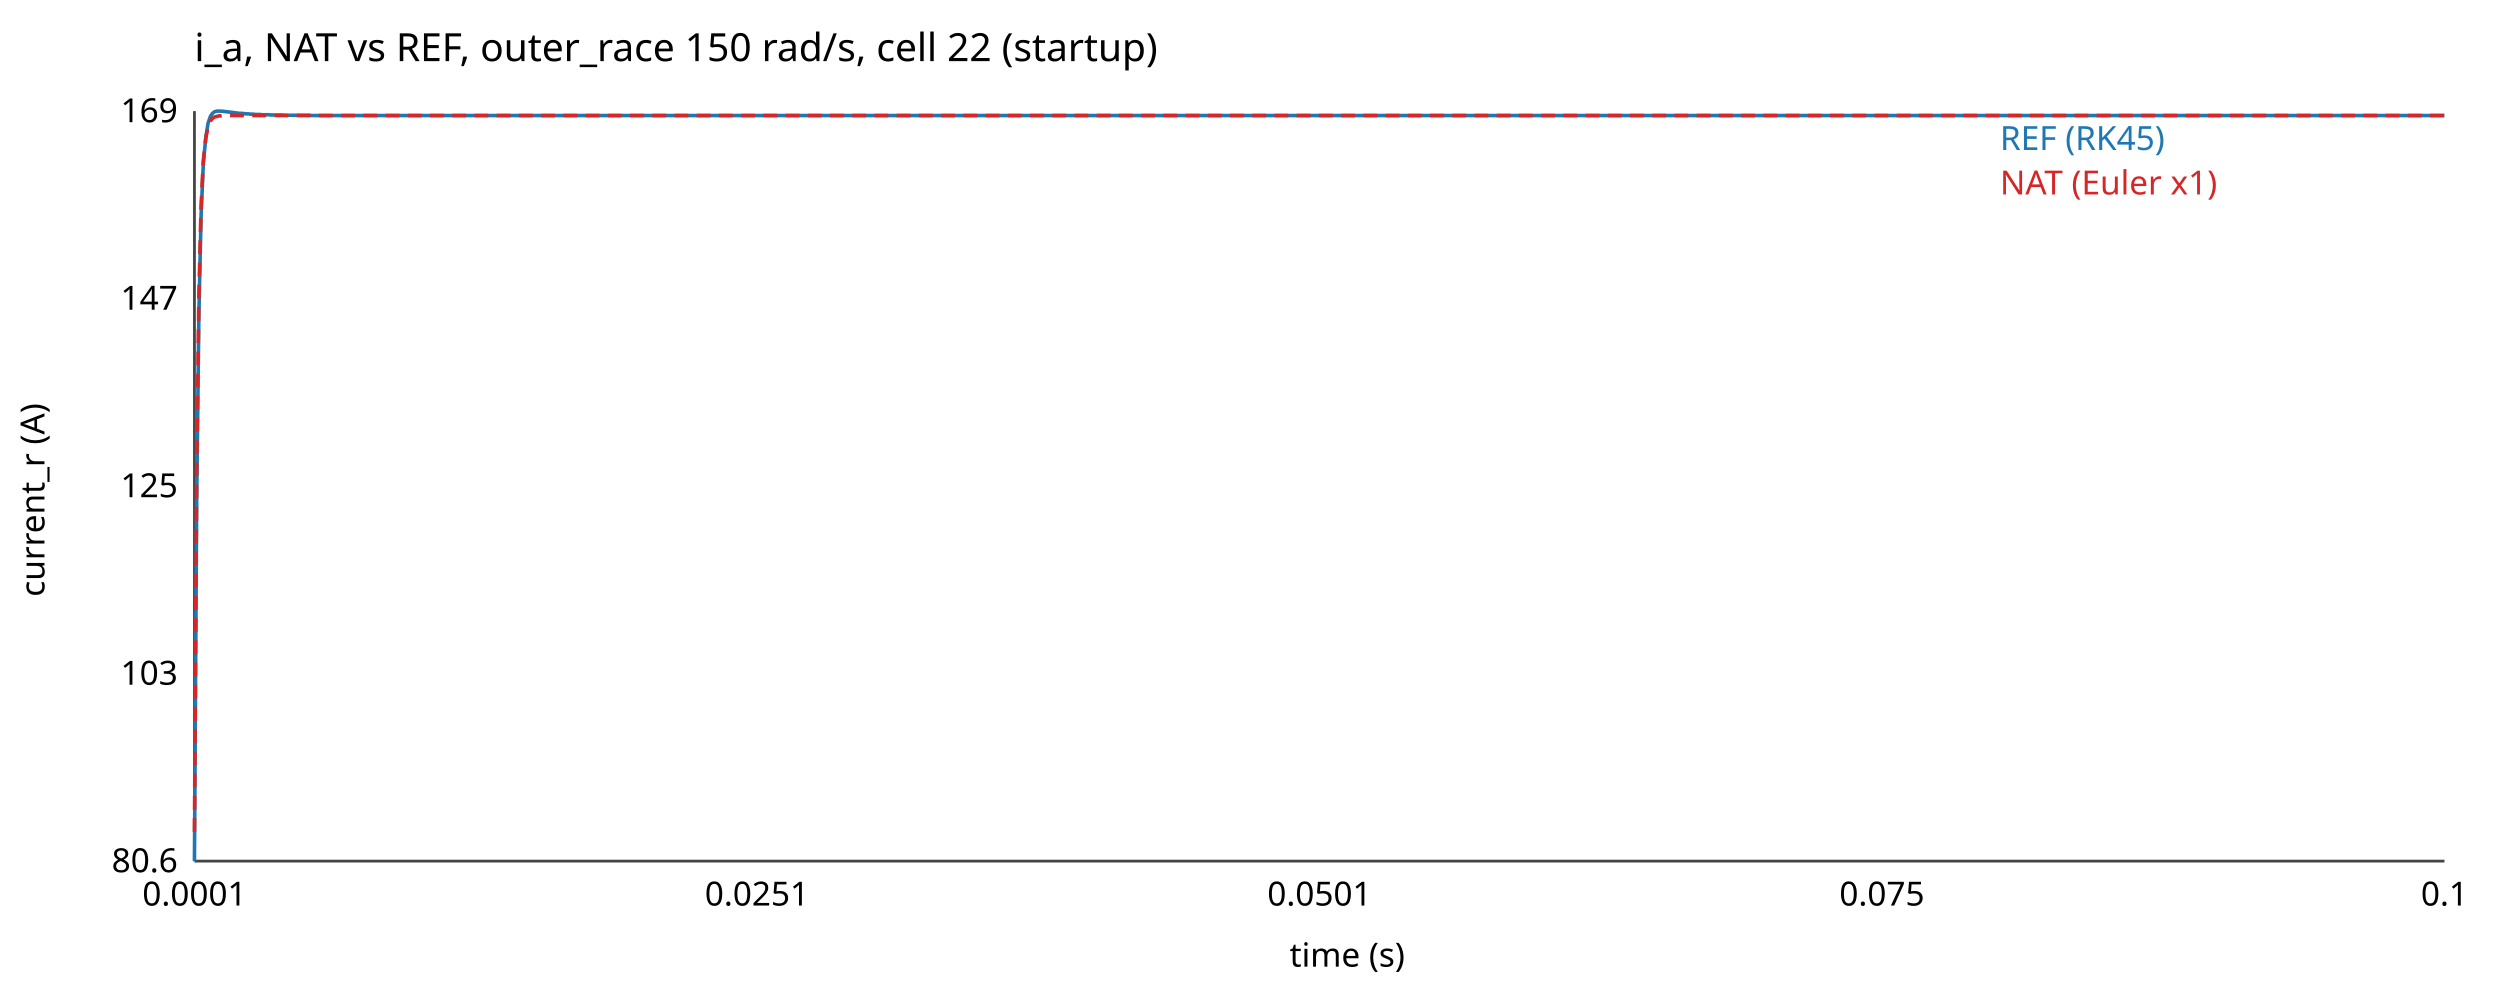
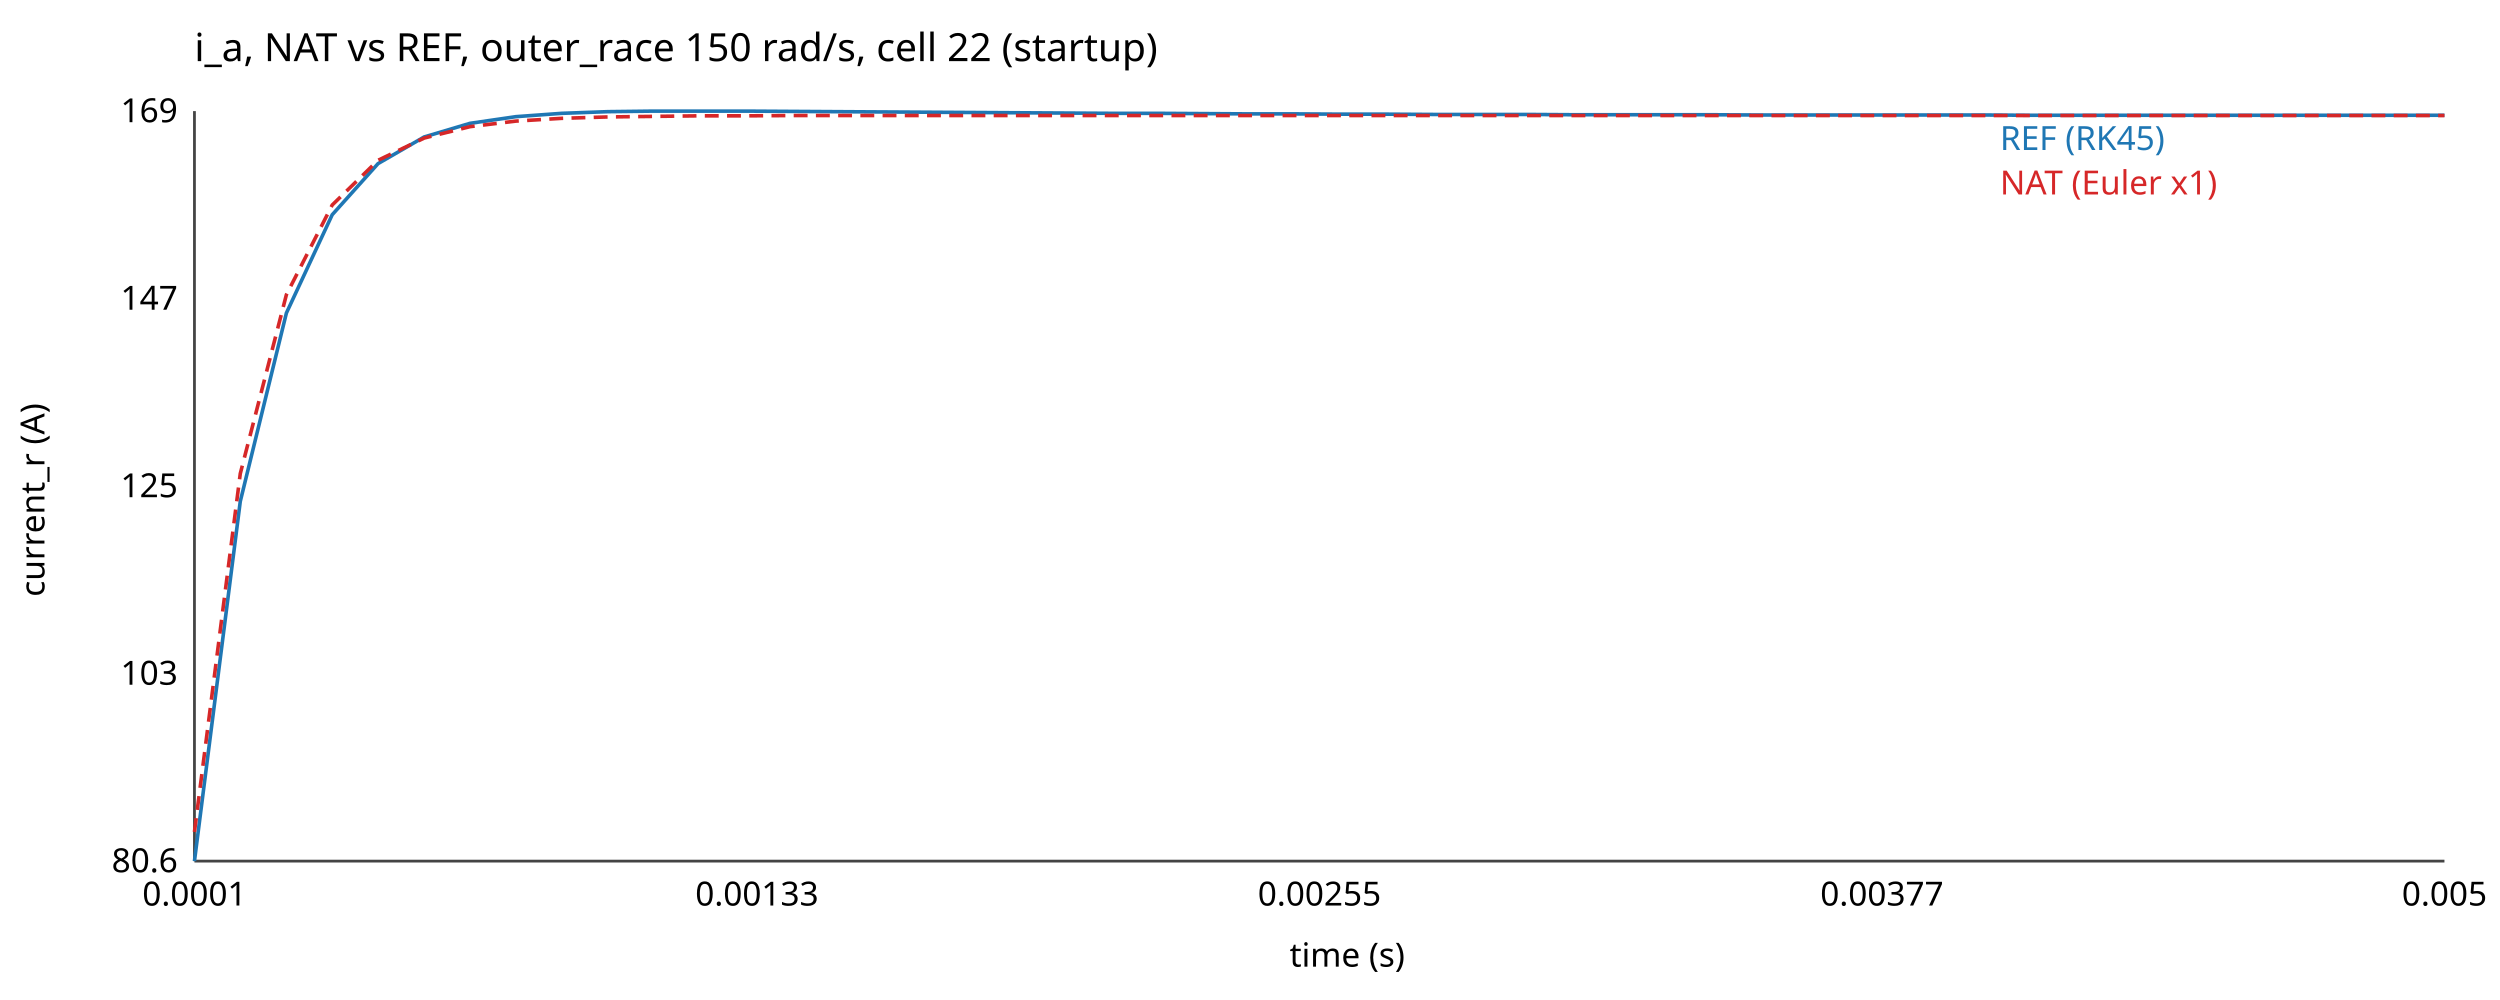
<svg xmlns="http://www.w3.org/2000/svg" width="900" height="360" font-family="sans-serif" font-size="12">
  <rect width="100%" height="100%" fill="white" />
  <text x="70" y="22" font-size="14">i_a, NAT vs REF, outer_race 150 rad/s, cell 22 (startup)</text>
  <line x1="70" y1="310" x2="880" y2="310" stroke="#444" />
  <line x1="70" y1="40" x2="70" y2="310" stroke="#444" />
  <text x="485.0" y="348" text-anchor="middle">time (s)</text>
  <text x="16" y="180.0" transform="rotate(-90 16 180.0)" text-anchor="middle">current_r (A)</text>
  <text x="70.0" y="326" text-anchor="middle">0.0001</text>
  <text x="64" y="314.0" text-anchor="end">80.6</text>
-   <text x="272.5" y="326" text-anchor="middle">0.0251</text>
+   <text x="272.5" y="326" text-anchor="middle">0.00133</text>
  <text x="64" y="246.5" text-anchor="end">103</text>
-   <text x="475.0" y="326" text-anchor="middle">0.0501</text>
+   <text x="475.0" y="326" text-anchor="middle">0.00255</text>
  <text x="64" y="179" text-anchor="end">125</text>
-   <text x="677.5" y="326" text-anchor="middle">0.075</text>
+   <text x="677.5" y="326" text-anchor="middle">0.00377</text>
  <text x="64" y="111.5" text-anchor="end">147</text>
-   <text x="880.0" y="326" text-anchor="middle">0.1</text>
+   <text x="880.0" y="326" text-anchor="middle">0.005</text>
  <text x="64" y="44.0" text-anchor="end">169</text>
-   <polyline fill="none" stroke="#1f77b4" stroke-width="1.3" points="70.0,310.0 70.8,180.5 71.6,112.7 72.4,77.3 73.2,58.9 74.1,49.3 74.9,44.4 75.7,42.0 76.5,40.8 77.3,40.2 78.1,40.0 78.9,40.0 79.7,40.0 80.5,40.1 81.4,40.2 82.2,40.3 83.0,40.4 83.8,40.5 84.6,40.6 85.4,40.7 86.2,40.8 87.0,40.8 87.8,40.9 88.6,41.0 89.5,41.0 90.3,41.1 91.1,41.1 91.9,41.2 92.7,41.2 93.5,41.2 94.3,41.3 95.1,41.3 95.9,41.3 96.8,41.3 97.6,41.4 98.4,41.4 99.2,41.4 100.0,41.4 100.8,41.4 101.6,41.4 102.4,41.5 103.2,41.5 104.1,41.5 104.9,41.5 105.7,41.5 106.5,41.5 107.3,41.5 108.1,41.5 108.9,41.5 109.7,41.5 110.5,41.5 111.4,41.5 112.2,41.6 113.0,41.6 113.8,41.6 114.6,41.6 115.4,41.6 116.2,41.6 117.0,41.6 117.8,41.6 118.6,41.6 119.5,41.6 120.3,41.6 121.1,41.6 121.9,41.6 122.7,41.6 123.5,41.6 124.3,41.6 125.1,41.6 125.9,41.6 126.8,41.6 127.6,41.6 128.4,41.6 129.2,41.6 130.0,41.6 130.8,41.6 131.6,41.6 132.4,41.6 133.2,41.6 134.1,41.6 134.9,41.6 135.7,41.6 136.5,41.6 137.3,41.6 138.1,41.6 138.9,41.6 139.7,41.6 140.5,41.6 141.4,41.6 142.2,41.6 143.0,41.6 143.8,41.6 144.6,41.6 145.4,41.6 146.2,41.6 147.0,41.6 147.8,41.6 148.6,41.6 149.5,41.6 150.3,41.6 151.1,41.6 151.9,41.6 152.7,41.6 153.5,41.6 154.3,41.6 155.1,41.6 155.9,41.6 156.8,41.6 157.6,41.6 158.4,41.6 159.2,41.6 160.0,41.6 160.8,41.6 161.6,41.6 162.4,41.6 163.2,41.6 164.1,41.6 164.9,41.6 165.7,41.6 166.5,41.6 167.3,41.6 168.1,41.6 168.9,41.6 169.7,41.6 170.5,41.6 171.4,41.6 172.2,41.6 173.0,41.6 173.8,41.6 174.6,41.6 175.4,41.6 176.2,41.6 177.0,41.6 177.8,41.6 178.6,41.6 179.5,41.6 180.3,41.6 181.1,41.6 181.9,41.6 182.7,41.6 183.5,41.6 184.3,41.6 185.1,41.6 185.9,41.6 186.8,41.6 187.6,41.6 188.4,41.6 189.2,41.6 190.0,41.6 190.8,41.6 191.6,41.6 192.4,41.6 193.2,41.6 194.1,41.6 194.9,41.6 195.7,41.6 196.5,41.6 197.3,41.6 198.1,41.6 198.9,41.6 199.7,41.6 200.5,41.6 201.4,41.6 202.2,41.6 203.0,41.6 203.8,41.6 204.6,41.6 205.4,41.6 206.2,41.6 207.0,41.6 207.8,41.6 208.6,41.6 209.5,41.6 210.3,41.6 211.1,41.6 211.9,41.6 212.7,41.6 213.5,41.6 214.3,41.6 215.1,41.6 215.9,41.6 216.8,41.6 217.6,41.6 218.4,41.6 219.2,41.6 220.0,41.6 220.8,41.6 221.6,41.6 222.4,41.6 223.2,41.6 224.1,41.6 224.9,41.6 225.7,41.6 226.5,41.6 227.3,41.6 228.1,41.6 228.9,41.6 229.7,41.6 230.5,41.6 231.4,41.6 232.2,41.6 233.0,41.6 233.8,41.6 234.6,41.6 235.4,41.6 236.2,41.6 237.0,41.6 237.8,41.6 238.6,41.6 239.5,41.6 240.3,41.6 241.1,41.6 241.9,41.6 242.7,41.6 243.5,41.6 244.3,41.6 245.1,41.6 245.9,41.6 246.8,41.6 247.6,41.6 248.4,41.6 249.2,41.6 250.0,41.6 250.8,41.6 251.6,41.6 252.4,41.6 253.2,41.6 254.1,41.6 254.9,41.6 255.7,41.6 256.5,41.6 257.3,41.6 258.1,41.6 258.9,41.6 259.7,41.6 260.5,41.6 261.4,41.6 262.2,41.6 263.0,41.6 263.8,41.6 264.6,41.6 265.4,41.6 266.2,41.6 267.0,41.6 267.8,41.6 268.6,41.6 269.5,41.6 270.3,41.6 271.1,41.6 271.9,41.6 272.7,41.6 273.5,41.6 274.3,41.6 275.1,41.6 275.9,41.6 276.8,41.6 277.6,41.6 278.4,41.6 279.2,41.6 280.0,41.6 280.8,41.6 281.6,41.6 282.4,41.6 283.2,41.6 284.1,41.6 284.9,41.6 285.7,41.6 286.5,41.6 287.3,41.6 288.1,41.6 288.9,41.6 289.7,41.6 290.5,41.6 291.4,41.6 292.2,41.6 293.0,41.6 293.8,41.6 294.6,41.6 295.4,41.6 296.2,41.6 297.0,41.6 297.8,41.6 298.6,41.6 299.5,41.6 300.3,41.6 301.1,41.6 301.9,41.6 302.7,41.6 303.5,41.6 304.3,41.6 305.1,41.6 305.9,41.6 306.8,41.6 307.6,41.6 308.4,41.6 309.2,41.6 310.0,41.6 310.8,41.6 311.6,41.6 312.4,41.6 313.2,41.6 314.1,41.6 314.9,41.6 315.7,41.6 316.5,41.6 317.3,41.6 318.1,41.6 318.9,41.6 319.7,41.6 320.5,41.6 321.4,41.6 322.2,41.6 323.0,41.6 323.8,41.6 324.6,41.6 325.4,41.6 326.2,41.6 327.0,41.6 327.8,41.6 328.6,41.6 329.5,41.6 330.3,41.6 331.1,41.6 331.9,41.6 332.7,41.6 333.5,41.6 334.3,41.6 335.1,41.6 335.9,41.6 336.8,41.6 337.6,41.6 338.4,41.6 339.2,41.6 340.0,41.6 340.8,41.6 341.6,41.6 342.4,41.6 343.2,41.6 344.1,41.6 344.9,41.6 345.7,41.6 346.5,41.6 347.3,41.6 348.1,41.6 348.9,41.6 349.7,41.6 350.5,41.6 351.4,41.6 352.2,41.6 353.0,41.6 353.8,41.6 354.6,41.6 355.4,41.6 356.2,41.6 357.0,41.6 357.8,41.6 358.6,41.6 359.5,41.6 360.3,41.6 361.1,41.6 361.9,41.6 362.7,41.6 363.5,41.6 364.3,41.6 365.1,41.6 365.9,41.6 366.8,41.6 367.6,41.6 368.4,41.6 369.2,41.6 370.0,41.6 370.8,41.6 371.6,41.6 372.4,41.6 373.2,41.6 374.1,41.6 374.9,41.6 375.7,41.6 376.5,41.6 377.3,41.6 378.1,41.6 378.9,41.6 379.7,41.6 380.5,41.6 381.4,41.6 382.2,41.6 383.0,41.6 383.8,41.6 384.6,41.6 385.4,41.6 386.2,41.6 387.0,41.6 387.8,41.6 388.6,41.6 389.5,41.6 390.3,41.6 391.1,41.6 391.9,41.6 392.7,41.6 393.5,41.6 394.3,41.6 395.1,41.6 395.9,41.6 396.8,41.6 397.6,41.6 398.4,41.6 399.2,41.6 400.0,41.6 400.8,41.6 401.6,41.6 402.4,41.6 403.2,41.6 404.1,41.6 404.9,41.6 405.7,41.6 406.5,41.6 407.3,41.6 408.1,41.6 408.9,41.6 409.7,41.6 410.5,41.6 411.4,41.6 412.2,41.6 413.0,41.6 413.8,41.6 414.6,41.6 415.4,41.6 416.2,41.6 417.0,41.6 417.8,41.6 418.6,41.6 419.5,41.6 420.3,41.6 421.1,41.6 421.9,41.6 422.7,41.6 423.5,41.6 424.3,41.6 425.1,41.6 425.9,41.6 426.8,41.6 427.6,41.6 428.4,41.6 429.2,41.6 430.0,41.6 430.8,41.6 431.6,41.6 432.4,41.6 433.2,41.6 434.1,41.6 434.9,41.6 435.7,41.6 436.5,41.6 437.3,41.6 438.1,41.6 438.9,41.6 439.7,41.6 440.5,41.6 441.4,41.6 442.2,41.6 443.0,41.6 443.8,41.6 444.6,41.6 445.4,41.6 446.2,41.6 447.0,41.6 447.8,41.6 448.6,41.6 449.5,41.6 450.3,41.6 451.1,41.6 451.9,41.6 452.7,41.6 453.5,41.6 454.3,41.6 455.1,41.6 455.9,41.6 456.8,41.6 457.6,41.6 458.4,41.6 459.2,41.6 460.0,41.6 460.8,41.6 461.6,41.6 462.4,41.6 463.2,41.6 464.1,41.6 464.9,41.6 465.7,41.6 466.5,41.6 467.3,41.6 468.1,41.6 468.9,41.6 469.7,41.6 470.5,41.6 471.4,41.6 472.2,41.6 473.0,41.6 473.8,41.6 474.6,41.6 475.4,41.6 476.2,41.6 477.0,41.6 477.8,41.6 478.6,41.6 479.5,41.6 480.3,41.6 481.1,41.6 481.9,41.6 482.7,41.6 483.5,41.6 484.3,41.6 485.1,41.6 485.9,41.6 486.8,41.6 487.6,41.6 488.4,41.6 489.2,41.6 490.0,41.6 490.8,41.6 491.6,41.6 492.4,41.6 493.2,41.6 494.1,41.6 494.9,41.6 495.7,41.6 496.5,41.6 497.3,41.6 498.1,41.6 498.9,41.6 499.7,41.6 500.5,41.6 501.4,41.6 502.2,41.6 503.0,41.6 503.8,41.6 504.6,41.6 505.4,41.6 506.2,41.6 507.0,41.6 507.8,41.6 508.6,41.6 509.5,41.6 510.3,41.6 511.1,41.6 511.9,41.6 512.7,41.6 513.5,41.6 514.3,41.6 515.1,41.6 515.9,41.6 516.8,41.6 517.6,41.6 518.4,41.6 519.2,41.6 520.0,41.6 520.8,41.6 521.6,41.6 522.4,41.6 523.2,41.6 524.1,41.6 524.9,41.6 525.7,41.6 526.5,41.6 527.3,41.6 528.1,41.6 528.9,41.6 529.7,41.6 530.5,41.6 531.4,41.6 532.2,41.6 533.0,41.6 533.8,41.6 534.6,41.6 535.4,41.6 536.2,41.6 537.0,41.6 537.8,41.6 538.6,41.6 539.5,41.6 540.3,41.6 541.1,41.6 541.9,41.6 542.7,41.6 543.5,41.6 544.3,41.6 545.1,41.6 545.9,41.6 546.8,41.6 547.6,41.6 548.4,41.6 549.2,41.6 550.0,41.6 550.8,41.6 551.6,41.6 552.4,41.6 553.2,41.6 554.1,41.6 554.9,41.6 555.7,41.6 556.5,41.6 557.3,41.6 558.1,41.6 558.9,41.6 559.7,41.6 560.5,41.6 561.4,41.6 562.2,41.6 563.0,41.6 563.8,41.6 564.6,41.6 565.4,41.6 566.2,41.6 567.0,41.6 567.8,41.6 568.6,41.6 569.5,41.6 570.3,41.6 571.1,41.6 571.9,41.6 572.7,41.6 573.5,41.6 574.3,41.6 575.1,41.6 575.9,41.6 576.8,41.6 577.6,41.6 578.4,41.6 579.2,41.6 580.0,41.6 580.8,41.6 581.6,41.6 582.4,41.6 583.2,41.6 584.1,41.6 584.9,41.6 585.7,41.6 586.5,41.6 587.3,41.6 588.1,41.6 588.9,41.6 589.7,41.6 590.5,41.6 591.4,41.6 592.2,41.6 593.0,41.6 593.8,41.6 594.6,41.6 595.4,41.6 596.2,41.6 597.0,41.6 597.8,41.6 598.6,41.6 599.5,41.6 600.3,41.6 601.1,41.6 601.9,41.6 602.7,41.6 603.5,41.6 604.3,41.6 605.1,41.6 605.9,41.6 606.8,41.6 607.6,41.6 608.4,41.6 609.2,41.6 610.0,41.6 610.8,41.6 611.6,41.6 612.4,41.6 613.2,41.6 614.1,41.6 614.9,41.6 615.7,41.6 616.5,41.6 617.3,41.6 618.1,41.6 618.9,41.6 619.7,41.6 620.5,41.6 621.4,41.6 622.2,41.6 623.0,41.6 623.8,41.6 624.6,41.6 625.4,41.6 626.2,41.6 627.0,41.6 627.8,41.6 628.6,41.6 629.5,41.6 630.3,41.6 631.1,41.6 631.9,41.6 632.7,41.6 633.5,41.6 634.3,41.6 635.1,41.6 635.9,41.6 636.8,41.6 637.6,41.6 638.4,41.6 639.2,41.6 640.0,41.6 640.8,41.6 641.6,41.6 642.4,41.6 643.2,41.6 644.1,41.6 644.9,41.6 645.7,41.6 646.5,41.6 647.3,41.6 648.1,41.6 648.9,41.6 649.7,41.6 650.5,41.6 651.4,41.6 652.2,41.6 653.0,41.6 653.8,41.6 654.6,41.6 655.4,41.6 656.2,41.6 657.0,41.6 657.8,41.6 658.6,41.6 659.5,41.6 660.3,41.6 661.1,41.6 661.9,41.6 662.7,41.6 663.5,41.6 664.3,41.6 665.1,41.6 665.9,41.6 666.8,41.6 667.6,41.6 668.4,41.6 669.2,41.6 670.0,41.6 670.8,41.6 671.6,41.6 672.4,41.6 673.2,41.6 674.1,41.6 674.9,41.6 675.7,41.6 676.5,41.6 677.3,41.6 678.1,41.6 678.9,41.6 679.7,41.6 680.5,41.6 681.4,41.6 682.2,41.6 683.0,41.6 683.8,41.6 684.6,41.6 685.4,41.6 686.2,41.6 687.0,41.6 687.8,41.6 688.6,41.6 689.5,41.6 690.3,41.6 691.1,41.6 691.9,41.6 692.7,41.6 693.5,41.6 694.3,41.6 695.1,41.6 695.9,41.6 696.8,41.6 697.6,41.6 698.4,41.6 699.2,41.6 700.0,41.6 700.8,41.6 701.6,41.6 702.4,41.6 703.2,41.6 704.1,41.6 704.9,41.6 705.7,41.6 706.5,41.6 707.3,41.6 708.1,41.6 708.9,41.6 709.7,41.6 710.5,41.6 711.4,41.6 712.2,41.6 713.0,41.6 713.8,41.6 714.6,41.6 715.4,41.6 716.2,41.6 717.0,41.6 717.8,41.6 718.6,41.6 719.5,41.6 720.3,41.6 721.1,41.6 721.9,41.6 722.7,41.6 723.5,41.6 724.3,41.6 725.1,41.6 725.9,41.6 726.8,41.6 727.6,41.6 728.4,41.6 729.2,41.6 730.0,41.6 730.8,41.6 731.6,41.6 732.4,41.6 733.2,41.6 734.1,41.6 734.9,41.6 735.7,41.6 736.5,41.6 737.3,41.6 738.1,41.6 738.9,41.6 739.7,41.6 740.5,41.6 741.4,41.6 742.2,41.6 743.0,41.6 743.8,41.6 744.6,41.6 745.4,41.6 746.2,41.6 747.0,41.6 747.8,41.6 748.6,41.6 749.5,41.6 750.3,41.6 751.1,41.6 751.9,41.6 752.7,41.6 753.5,41.6 754.3,41.6 755.1,41.6 755.9,41.6 756.8,41.6 757.6,41.6 758.4,41.6 759.2,41.6 760.0,41.6 760.8,41.6 761.6,41.6 762.4,41.6 763.2,41.6 764.1,41.6 764.9,41.6 765.7,41.6 766.5,41.6 767.3,41.6 768.1,41.6 768.9,41.6 769.7,41.6 770.5,41.6 771.4,41.6 772.2,41.6 773.0,41.6 773.8,41.6 774.6,41.6 775.4,41.6 776.2,41.6 777.0,41.6 777.8,41.6 778.6,41.6 779.5,41.6 780.3,41.6 781.1,41.6 781.9,41.6 782.7,41.6 783.5,41.6 784.3,41.6 785.1,41.6 785.9,41.6 786.8,41.6 787.6,41.6 788.4,41.6 789.2,41.6 790.0,41.6 790.8,41.6 791.6,41.6 792.4,41.6 793.2,41.6 794.1,41.6 794.9,41.6 795.7,41.6 796.5,41.6 797.3,41.6 798.1,41.6 798.9,41.6 799.7,41.6 800.5,41.6 801.4,41.6 802.2,41.6 803.0,41.6 803.8,41.6 804.6,41.6 805.4,41.6 806.2,41.6 807.0,41.6 807.8,41.6 808.6,41.6 809.5,41.6 810.3,41.6 811.1,41.6 811.9,41.6 812.7,41.6 813.5,41.6 814.3,41.6 815.1,41.6 815.9,41.6 816.8,41.6 817.6,41.6 818.4,41.6 819.2,41.6 820.0,41.6 820.8,41.6 821.6,41.6 822.4,41.6 823.2,41.6 824.1,41.6 824.9,41.6 825.7,41.6 826.5,41.6 827.3,41.6 828.1,41.6 828.9,41.6 829.7,41.6 830.5,41.6 831.4,41.6 832.2,41.6 833.0,41.6 833.8,41.6 834.6,41.6 835.4,41.6 836.2,41.6 837.0,41.6 837.8,41.6 838.6,41.6 839.5,41.6 840.3,41.6 841.1,41.6 841.9,41.6 842.7,41.6 843.5,41.6 844.3,41.6 845.1,41.6 845.9,41.6 846.8,41.6 847.6,41.6 848.4,41.6 849.2,41.6 850.0,41.6 850.8,41.6 851.6,41.6 852.4,41.6 853.2,41.6 854.1,41.6 854.9,41.6 855.7,41.6 856.5,41.6 857.3,41.6 858.1,41.6 858.9,41.6 859.7,41.6 860.5,41.6 861.4,41.6 862.2,41.6 863.0,41.6 863.8,41.6 864.6,41.6 865.4,41.6 866.2,41.6 867.0,41.6 867.8,41.6 868.6,41.6 869.5,41.6 870.3,41.6 871.1,41.6 871.9,41.6 872.7,41.6 873.5,41.6 874.3,41.6 875.1,41.6 875.9,41.6 876.8,41.6 877.6,41.6 878.4,41.6 879.2,41.6 880.0,41.6" />
+   <polyline fill="none" stroke="#1f77b4" stroke-width="1.3" points="70.0,310.0 86.5,180.5 103.1,112.7 119.6,77.3 136.1,58.9 152.7,49.3 169.2,44.4 185.7,42.0 202.2,40.8 218.8,40.2 235.3,40.0 251.8,40.0 268.4,40.0 284.9,40.1 301.4,40.2 318.0,40.3 334.5,40.4 351.0,40.5 367.6,40.6 384.1,40.7 400.6,40.8 417.1,40.8 433.7,40.9 450.2,41.0 466.7,41.0 483.3,41.1 499.8,41.1 516.3,41.2 532.9,41.2 549.4,41.2 565.9,41.3 582.4,41.3 599.0,41.3 615.5,41.3 632.0,41.4 648.6,41.4 665.1,41.4 681.6,41.4 698.2,41.4 714.7,41.4 731.2,41.5 747.8,41.5 764.3,41.5 780.8,41.5 797.3,41.5 813.9,41.5 830.4,41.5 846.9,41.5 863.5,41.5 880.0,41.5" />
  <text x="720" y="54" fill="#1f77b4">REF (RK45)</text>
-   <polyline fill="none" stroke="#d62728" stroke-width="1.3" stroke-dasharray="5,3" points="70.0,299.5 70.8,170.5 71.6,106.1 72.4,73.8 73.2,57.7 74.1,49.7 74.9,45.6 75.7,43.6 76.5,42.6 77.3,42.1 78.1,41.9 78.9,41.7 79.7,41.7 80.5,41.6 81.4,41.6 82.2,41.6 83.0,41.6 83.8,41.6 84.6,41.6 85.4,41.6 86.2,41.6 87.0,41.6 87.8,41.6 88.6,41.6 89.5,41.6 90.3,41.6 91.1,41.6 91.9,41.6 92.7,41.6 93.5,41.6 94.3,41.6 95.1,41.6 95.9,41.6 96.8,41.6 97.6,41.6 98.4,41.6 99.2,41.6 100.0,41.6 100.8,41.6 101.6,41.6 102.4,41.6 103.2,41.6 104.1,41.6 104.9,41.6 105.7,41.6 106.5,41.6 107.3,41.6 108.1,41.6 108.9,41.6 109.7,41.6 110.5,41.6 111.4,41.6 112.2,41.6 113.0,41.6 113.8,41.6 114.6,41.6 115.4,41.6 116.2,41.6 117.0,41.6 117.8,41.6 118.6,41.6 119.5,41.6 120.3,41.6 121.1,41.6 121.9,41.6 122.7,41.6 123.5,41.6 124.3,41.6 125.1,41.6 125.9,41.6 126.8,41.6 127.6,41.6 128.4,41.6 129.2,41.6 130.0,41.6 130.8,41.6 131.6,41.6 132.4,41.6 133.2,41.6 134.1,41.6 134.9,41.6 135.7,41.6 136.5,41.6 137.3,41.6 138.1,41.6 138.9,41.6 139.7,41.6 140.5,41.6 141.4,41.6 142.2,41.6 143.0,41.6 143.8,41.6 144.6,41.6 145.4,41.6 146.2,41.6 147.0,41.6 147.8,41.6 148.6,41.6 149.5,41.6 150.3,41.6 151.1,41.6 151.9,41.6 152.7,41.6 153.5,41.6 154.3,41.6 155.1,41.6 155.9,41.6 156.8,41.6 157.6,41.6 158.4,41.6 159.2,41.6 160.0,41.6 160.8,41.6 161.6,41.6 162.4,41.6 163.2,41.6 164.1,41.6 164.9,41.6 165.7,41.6 166.5,41.6 167.3,41.6 168.1,41.6 168.9,41.6 169.7,41.6 170.5,41.6 171.4,41.6 172.2,41.6 173.0,41.6 173.8,41.6 174.6,41.6 175.4,41.6 176.2,41.6 177.0,41.6 177.8,41.6 178.6,41.6 179.5,41.6 180.3,41.6 181.1,41.6 181.9,41.6 182.7,41.6 183.5,41.6 184.3,41.6 185.1,41.6 185.9,41.6 186.8,41.6 187.6,41.6 188.4,41.6 189.2,41.6 190.0,41.6 190.8,41.6 191.6,41.6 192.4,41.6 193.2,41.6 194.1,41.6 194.9,41.6 195.7,41.6 196.5,41.6 197.3,41.6 198.1,41.6 198.9,41.6 199.7,41.6 200.5,41.6 201.4,41.6 202.2,41.6 203.0,41.6 203.8,41.6 204.6,41.6 205.4,41.6 206.2,41.6 207.0,41.6 207.8,41.6 208.6,41.6 209.5,41.6 210.3,41.6 211.1,41.6 211.9,41.6 212.7,41.6 213.5,41.6 214.3,41.6 215.1,41.6 215.9,41.6 216.8,41.6 217.6,41.6 218.4,41.6 219.2,41.6 220.0,41.6 220.8,41.6 221.6,41.6 222.4,41.6 223.2,41.6 224.1,41.6 224.9,41.6 225.7,41.6 226.5,41.6 227.3,41.6 228.1,41.6 228.9,41.6 229.7,41.6 230.5,41.6 231.4,41.6 232.2,41.6 233.0,41.6 233.8,41.6 234.6,41.6 235.4,41.6 236.2,41.6 237.0,41.6 237.8,41.6 238.6,41.6 239.5,41.6 240.3,41.6 241.1,41.6 241.9,41.6 242.7,41.6 243.5,41.6 244.3,41.6 245.1,41.6 245.9,41.6 246.8,41.6 247.6,41.6 248.4,41.6 249.2,41.6 250.0,41.6 250.8,41.6 251.6,41.6 252.4,41.6 253.2,41.6 254.1,41.6 254.9,41.6 255.7,41.6 256.5,41.6 257.3,41.6 258.1,41.6 258.9,41.6 259.7,41.6 260.5,41.6 261.4,41.6 262.2,41.6 263.0,41.6 263.8,41.6 264.6,41.6 265.4,41.6 266.2,41.6 267.0,41.6 267.8,41.6 268.6,41.6 269.5,41.6 270.3,41.6 271.1,41.6 271.9,41.6 272.7,41.6 273.5,41.6 274.3,41.6 275.1,41.6 275.9,41.6 276.8,41.6 277.6,41.6 278.4,41.6 279.2,41.6 280.0,41.6 280.8,41.6 281.6,41.6 282.4,41.6 283.2,41.6 284.1,41.6 284.9,41.6 285.7,41.6 286.5,41.6 287.3,41.6 288.1,41.6 288.9,41.6 289.7,41.6 290.5,41.6 291.4,41.6 292.2,41.6 293.0,41.6 293.8,41.6 294.6,41.6 295.4,41.6 296.2,41.6 297.0,41.6 297.8,41.6 298.6,41.6 299.5,41.6 300.3,41.6 301.1,41.6 301.9,41.6 302.7,41.6 303.5,41.6 304.3,41.6 305.1,41.6 305.9,41.6 306.8,41.6 307.6,41.6 308.4,41.6 309.2,41.6 310.0,41.6 310.8,41.6 311.6,41.6 312.4,41.6 313.2,41.6 314.1,41.6 314.9,41.6 315.7,41.6 316.5,41.6 317.3,41.6 318.1,41.6 318.9,41.6 319.7,41.6 320.5,41.6 321.4,41.6 322.2,41.6 323.0,41.6 323.8,41.6 324.6,41.6 325.4,41.6 326.2,41.6 327.0,41.6 327.8,41.6 328.6,41.6 329.5,41.6 330.3,41.6 331.1,41.6 331.9,41.6 332.7,41.6 333.5,41.6 334.3,41.6 335.1,41.6 335.9,41.6 336.8,41.6 337.6,41.6 338.4,41.6 339.2,41.6 340.0,41.6 340.8,41.6 341.6,41.6 342.4,41.6 343.2,41.6 344.1,41.6 344.9,41.6 345.7,41.6 346.5,41.6 347.3,41.6 348.1,41.6 348.9,41.6 349.7,41.6 350.5,41.6 351.4,41.6 352.2,41.6 353.0,41.6 353.8,41.6 354.6,41.6 355.4,41.6 356.2,41.6 357.0,41.6 357.8,41.6 358.6,41.6 359.5,41.6 360.3,41.6 361.1,41.6 361.9,41.6 362.7,41.6 363.5,41.6 364.3,41.6 365.1,41.6 365.9,41.6 366.8,41.6 367.6,41.6 368.4,41.6 369.2,41.6 370.0,41.6 370.8,41.6 371.6,41.6 372.4,41.6 373.2,41.6 374.1,41.6 374.9,41.6 375.7,41.6 376.5,41.6 377.3,41.6 378.1,41.6 378.9,41.6 379.7,41.6 380.5,41.6 381.4,41.6 382.2,41.6 383.0,41.6 383.8,41.6 384.6,41.6 385.4,41.6 386.2,41.6 387.0,41.6 387.8,41.6 388.6,41.6 389.5,41.6 390.3,41.6 391.1,41.6 391.9,41.6 392.7,41.6 393.5,41.6 394.3,41.6 395.1,41.6 395.9,41.6 396.8,41.6 397.6,41.6 398.4,41.6 399.2,41.6 400.0,41.6 400.8,41.6 401.6,41.6 402.4,41.6 403.2,41.6 404.1,41.6 404.9,41.6 405.7,41.6 406.5,41.6 407.3,41.6 408.1,41.6 408.9,41.6 409.7,41.6 410.5,41.6 411.4,41.6 412.2,41.6 413.0,41.6 413.8,41.6 414.6,41.6 415.4,41.6 416.2,41.6 417.0,41.6 417.8,41.6 418.6,41.6 419.5,41.6 420.3,41.6 421.1,41.6 421.9,41.6 422.7,41.6 423.5,41.6 424.3,41.6 425.1,41.6 425.9,41.6 426.8,41.6 427.6,41.6 428.4,41.6 429.2,41.6 430.0,41.6 430.8,41.6 431.6,41.6 432.4,41.6 433.2,41.6 434.1,41.6 434.9,41.6 435.7,41.6 436.5,41.6 437.3,41.6 438.1,41.6 438.9,41.6 439.7,41.6 440.5,41.6 441.4,41.6 442.2,41.6 443.0,41.6 443.8,41.6 444.6,41.6 445.4,41.6 446.2,41.6 447.0,41.6 447.8,41.6 448.6,41.6 449.5,41.6 450.3,41.6 451.1,41.6 451.9,41.6 452.7,41.6 453.5,41.6 454.3,41.6 455.1,41.6 455.9,41.6 456.8,41.6 457.6,41.6 458.4,41.6 459.2,41.6 460.0,41.6 460.8,41.6 461.6,41.6 462.4,41.6 463.2,41.6 464.1,41.6 464.9,41.6 465.7,41.6 466.5,41.6 467.3,41.6 468.1,41.6 468.9,41.6 469.7,41.6 470.5,41.6 471.4,41.6 472.2,41.6 473.0,41.6 473.8,41.6 474.6,41.6 475.4,41.6 476.2,41.6 477.0,41.6 477.8,41.6 478.6,41.6 479.5,41.6 480.3,41.6 481.1,41.6 481.9,41.6 482.7,41.6 483.5,41.6 484.3,41.6 485.1,41.6 485.9,41.6 486.8,41.6 487.6,41.6 488.4,41.6 489.2,41.6 490.0,41.6 490.8,41.6 491.6,41.6 492.4,41.6 493.2,41.6 494.1,41.6 494.9,41.6 495.7,41.6 496.5,41.6 497.3,41.6 498.1,41.6 498.9,41.6 499.7,41.6 500.5,41.6 501.4,41.6 502.2,41.6 503.0,41.6 503.8,41.6 504.6,41.6 505.4,41.6 506.2,41.6 507.0,41.6 507.8,41.6 508.6,41.6 509.5,41.6 510.3,41.6 511.1,41.6 511.9,41.6 512.7,41.6 513.5,41.6 514.3,41.6 515.1,41.6 515.9,41.6 516.8,41.6 517.6,41.6 518.4,41.6 519.2,41.6 520.0,41.6 520.8,41.6 521.6,41.6 522.4,41.6 523.2,41.6 524.1,41.6 524.9,41.6 525.7,41.6 526.5,41.6 527.3,41.6 528.1,41.6 528.9,41.6 529.7,41.6 530.5,41.6 531.4,41.6 532.2,41.6 533.0,41.6 533.8,41.6 534.6,41.6 535.4,41.6 536.2,41.6 537.0,41.6 537.8,41.6 538.6,41.6 539.5,41.6 540.3,41.6 541.1,41.6 541.9,41.6 542.7,41.6 543.5,41.6 544.3,41.6 545.1,41.6 545.9,41.6 546.8,41.6 547.6,41.6 548.4,41.6 549.2,41.6 550.0,41.6 550.8,41.6 551.6,41.6 552.4,41.6 553.2,41.6 554.1,41.6 554.9,41.6 555.7,41.6 556.5,41.6 557.3,41.6 558.1,41.6 558.9,41.6 559.7,41.6 560.5,41.6 561.4,41.6 562.2,41.6 563.0,41.6 563.8,41.6 564.6,41.6 565.4,41.6 566.2,41.6 567.0,41.6 567.8,41.6 568.6,41.6 569.5,41.6 570.3,41.6 571.1,41.6 571.9,41.6 572.7,41.6 573.5,41.6 574.3,41.6 575.1,41.6 575.9,41.6 576.8,41.6 577.6,41.6 578.4,41.6 579.2,41.6 580.0,41.6 580.8,41.6 581.6,41.6 582.4,41.6 583.2,41.6 584.1,41.6 584.9,41.6 585.7,41.6 586.5,41.6 587.3,41.6 588.1,41.6 588.9,41.6 589.7,41.6 590.5,41.6 591.4,41.6 592.2,41.6 593.0,41.6 593.8,41.6 594.6,41.6 595.4,41.6 596.2,41.6 597.0,41.6 597.8,41.6 598.6,41.6 599.5,41.6 600.3,41.6 601.1,41.6 601.9,41.6 602.7,41.6 603.5,41.6 604.3,41.6 605.1,41.6 605.9,41.6 606.8,41.6 607.6,41.6 608.4,41.6 609.2,41.6 610.0,41.6 610.8,41.6 611.6,41.6 612.4,41.6 613.2,41.6 614.1,41.6 614.9,41.6 615.7,41.6 616.5,41.6 617.3,41.6 618.1,41.6 618.9,41.6 619.7,41.6 620.5,41.6 621.4,41.6 622.2,41.6 623.0,41.6 623.8,41.6 624.6,41.6 625.4,41.6 626.2,41.6 627.0,41.6 627.8,41.6 628.6,41.6 629.5,41.6 630.3,41.6 631.1,41.6 631.9,41.6 632.7,41.6 633.5,41.6 634.3,41.6 635.1,41.6 635.9,41.6 636.8,41.6 637.6,41.6 638.4,41.6 639.2,41.6 640.0,41.6 640.8,41.6 641.6,41.6 642.4,41.6 643.2,41.6 644.1,41.6 644.9,41.6 645.7,41.6 646.5,41.6 647.3,41.6 648.1,41.6 648.9,41.6 649.7,41.6 650.5,41.6 651.4,41.6 652.2,41.6 653.0,41.6 653.8,41.6 654.6,41.6 655.4,41.6 656.2,41.6 657.0,41.6 657.8,41.6 658.6,41.6 659.5,41.6 660.3,41.6 661.1,41.6 661.9,41.6 662.7,41.6 663.5,41.6 664.3,41.6 665.1,41.6 665.9,41.6 666.8,41.6 667.6,41.6 668.4,41.6 669.2,41.6 670.0,41.6 670.8,41.6 671.6,41.6 672.4,41.6 673.2,41.6 674.1,41.6 674.9,41.6 675.7,41.6 676.5,41.6 677.3,41.6 678.1,41.6 678.9,41.6 679.7,41.6 680.5,41.6 681.4,41.6 682.2,41.6 683.0,41.6 683.8,41.6 684.6,41.6 685.4,41.6 686.2,41.6 687.0,41.6 687.8,41.6 688.6,41.6 689.5,41.6 690.3,41.6 691.1,41.6 691.9,41.6 692.7,41.6 693.5,41.6 694.3,41.6 695.1,41.6 695.9,41.6 696.8,41.6 697.6,41.6 698.4,41.6 699.2,41.6 700.0,41.6 700.8,41.6 701.6,41.6 702.4,41.6 703.2,41.6 704.1,41.6 704.9,41.6 705.7,41.6 706.5,41.6 707.3,41.6 708.1,41.6 708.9,41.6 709.7,41.6 710.5,41.6 711.4,41.6 712.2,41.6 713.0,41.6 713.8,41.6 714.6,41.6 715.4,41.6 716.2,41.6 717.0,41.6 717.8,41.6 718.6,41.6 719.5,41.6 720.3,41.6 721.1,41.6 721.9,41.6 722.7,41.6 723.5,41.6 724.3,41.6 725.1,41.6 725.9,41.6 726.8,41.6 727.6,41.6 728.4,41.6 729.2,41.6 730.0,41.6 730.8,41.6 731.6,41.6 732.4,41.6 733.2,41.6 734.1,41.6 734.9,41.6 735.7,41.6 736.5,41.6 737.3,41.6 738.1,41.6 738.9,41.6 739.7,41.6 740.5,41.6 741.4,41.6 742.2,41.6 743.0,41.6 743.8,41.6 744.6,41.6 745.4,41.6 746.2,41.6 747.0,41.6 747.8,41.6 748.6,41.6 749.5,41.6 750.3,41.6 751.1,41.6 751.9,41.6 752.7,41.6 753.5,41.6 754.3,41.6 755.1,41.6 755.9,41.6 756.8,41.6 757.6,41.6 758.4,41.6 759.2,41.6 760.0,41.6 760.8,41.6 761.6,41.6 762.4,41.6 763.2,41.6 764.1,41.6 764.9,41.6 765.7,41.6 766.5,41.6 767.3,41.6 768.1,41.6 768.9,41.6 769.7,41.6 770.5,41.6 771.4,41.6 772.2,41.6 773.0,41.6 773.8,41.6 774.6,41.6 775.4,41.6 776.2,41.6 777.0,41.6 777.8,41.6 778.6,41.6 779.5,41.6 780.3,41.6 781.1,41.6 781.9,41.6 782.7,41.6 783.5,41.6 784.3,41.6 785.1,41.6 785.9,41.6 786.8,41.6 787.6,41.6 788.4,41.6 789.2,41.6 790.0,41.6 790.8,41.6 791.6,41.6 792.4,41.6 793.2,41.6 794.1,41.6 794.9,41.6 795.7,41.6 796.5,41.6 797.3,41.6 798.1,41.6 798.9,41.6 799.7,41.6 800.5,41.6 801.4,41.6 802.2,41.6 803.0,41.6 803.8,41.6 804.6,41.6 805.4,41.6 806.2,41.6 807.0,41.6 807.8,41.6 808.6,41.6 809.5,41.6 810.3,41.6 811.1,41.6 811.9,41.6 812.7,41.6 813.5,41.6 814.3,41.6 815.1,41.6 815.9,41.6 816.8,41.6 817.6,41.6 818.4,41.6 819.2,41.6 820.0,41.6 820.8,41.6 821.6,41.6 822.4,41.6 823.2,41.6 824.1,41.6 824.9,41.6 825.7,41.6 826.5,41.6 827.3,41.6 828.1,41.6 828.9,41.6 829.7,41.6 830.5,41.6 831.4,41.6 832.2,41.6 833.0,41.6 833.8,41.6 834.6,41.6 835.4,41.6 836.2,41.6 837.0,41.6 837.8,41.6 838.6,41.6 839.5,41.6 840.3,41.6 841.1,41.6 841.9,41.6 842.7,41.6 843.5,41.6 844.3,41.6 845.1,41.6 845.9,41.6 846.8,41.6 847.6,41.6 848.4,41.6 849.2,41.6 850.0,41.6 850.8,41.6 851.6,41.6 852.4,41.6 853.2,41.6 854.1,41.6 854.9,41.6 855.7,41.6 856.5,41.6 857.3,41.6 858.1,41.6 858.9,41.6 859.7,41.6 860.5,41.6 861.4,41.6 862.2,41.6 863.0,41.6 863.8,41.6 864.6,41.6 865.4,41.6 866.2,41.6 867.0,41.6 867.8,41.6 868.6,41.6 869.5,41.6 870.3,41.6 871.1,41.6 871.9,41.6 872.7,41.6 873.5,41.6 874.3,41.6 875.1,41.6 875.9,41.6 876.8,41.6 877.6,41.6 878.4,41.6 879.2,41.6 880.0,41.6" />
+   <polyline fill="none" stroke="#d62728" stroke-width="1.3" stroke-dasharray="5,3" points="70.0,299.5 86.5,170.5 103.1,106.1 119.6,73.8 136.1,57.7 152.7,49.7 169.2,45.6 185.7,43.6 202.2,42.6 218.8,42.1 235.3,41.9 251.8,41.7 268.4,41.7 284.9,41.6 301.4,41.6 318.0,41.6 334.5,41.6 351.0,41.6 367.6,41.6 384.1,41.6 400.6,41.6 417.1,41.6 433.7,41.6 450.2,41.6 466.7,41.6 483.3,41.6 499.8,41.6 516.3,41.6 532.9,41.6 549.4,41.6 565.9,41.6 582.4,41.6 599.0,41.6 615.5,41.6 632.0,41.6 648.6,41.6 665.1,41.6 681.6,41.6 698.2,41.6 714.7,41.6 731.2,41.6 747.8,41.6 764.3,41.6 780.8,41.6 797.3,41.6 813.9,41.6 830.4,41.6 846.9,41.6 863.5,41.6 880.0,41.6" />
  <text x="720" y="70" fill="#d62728">NAT (Euler x1)</text>
</svg>
